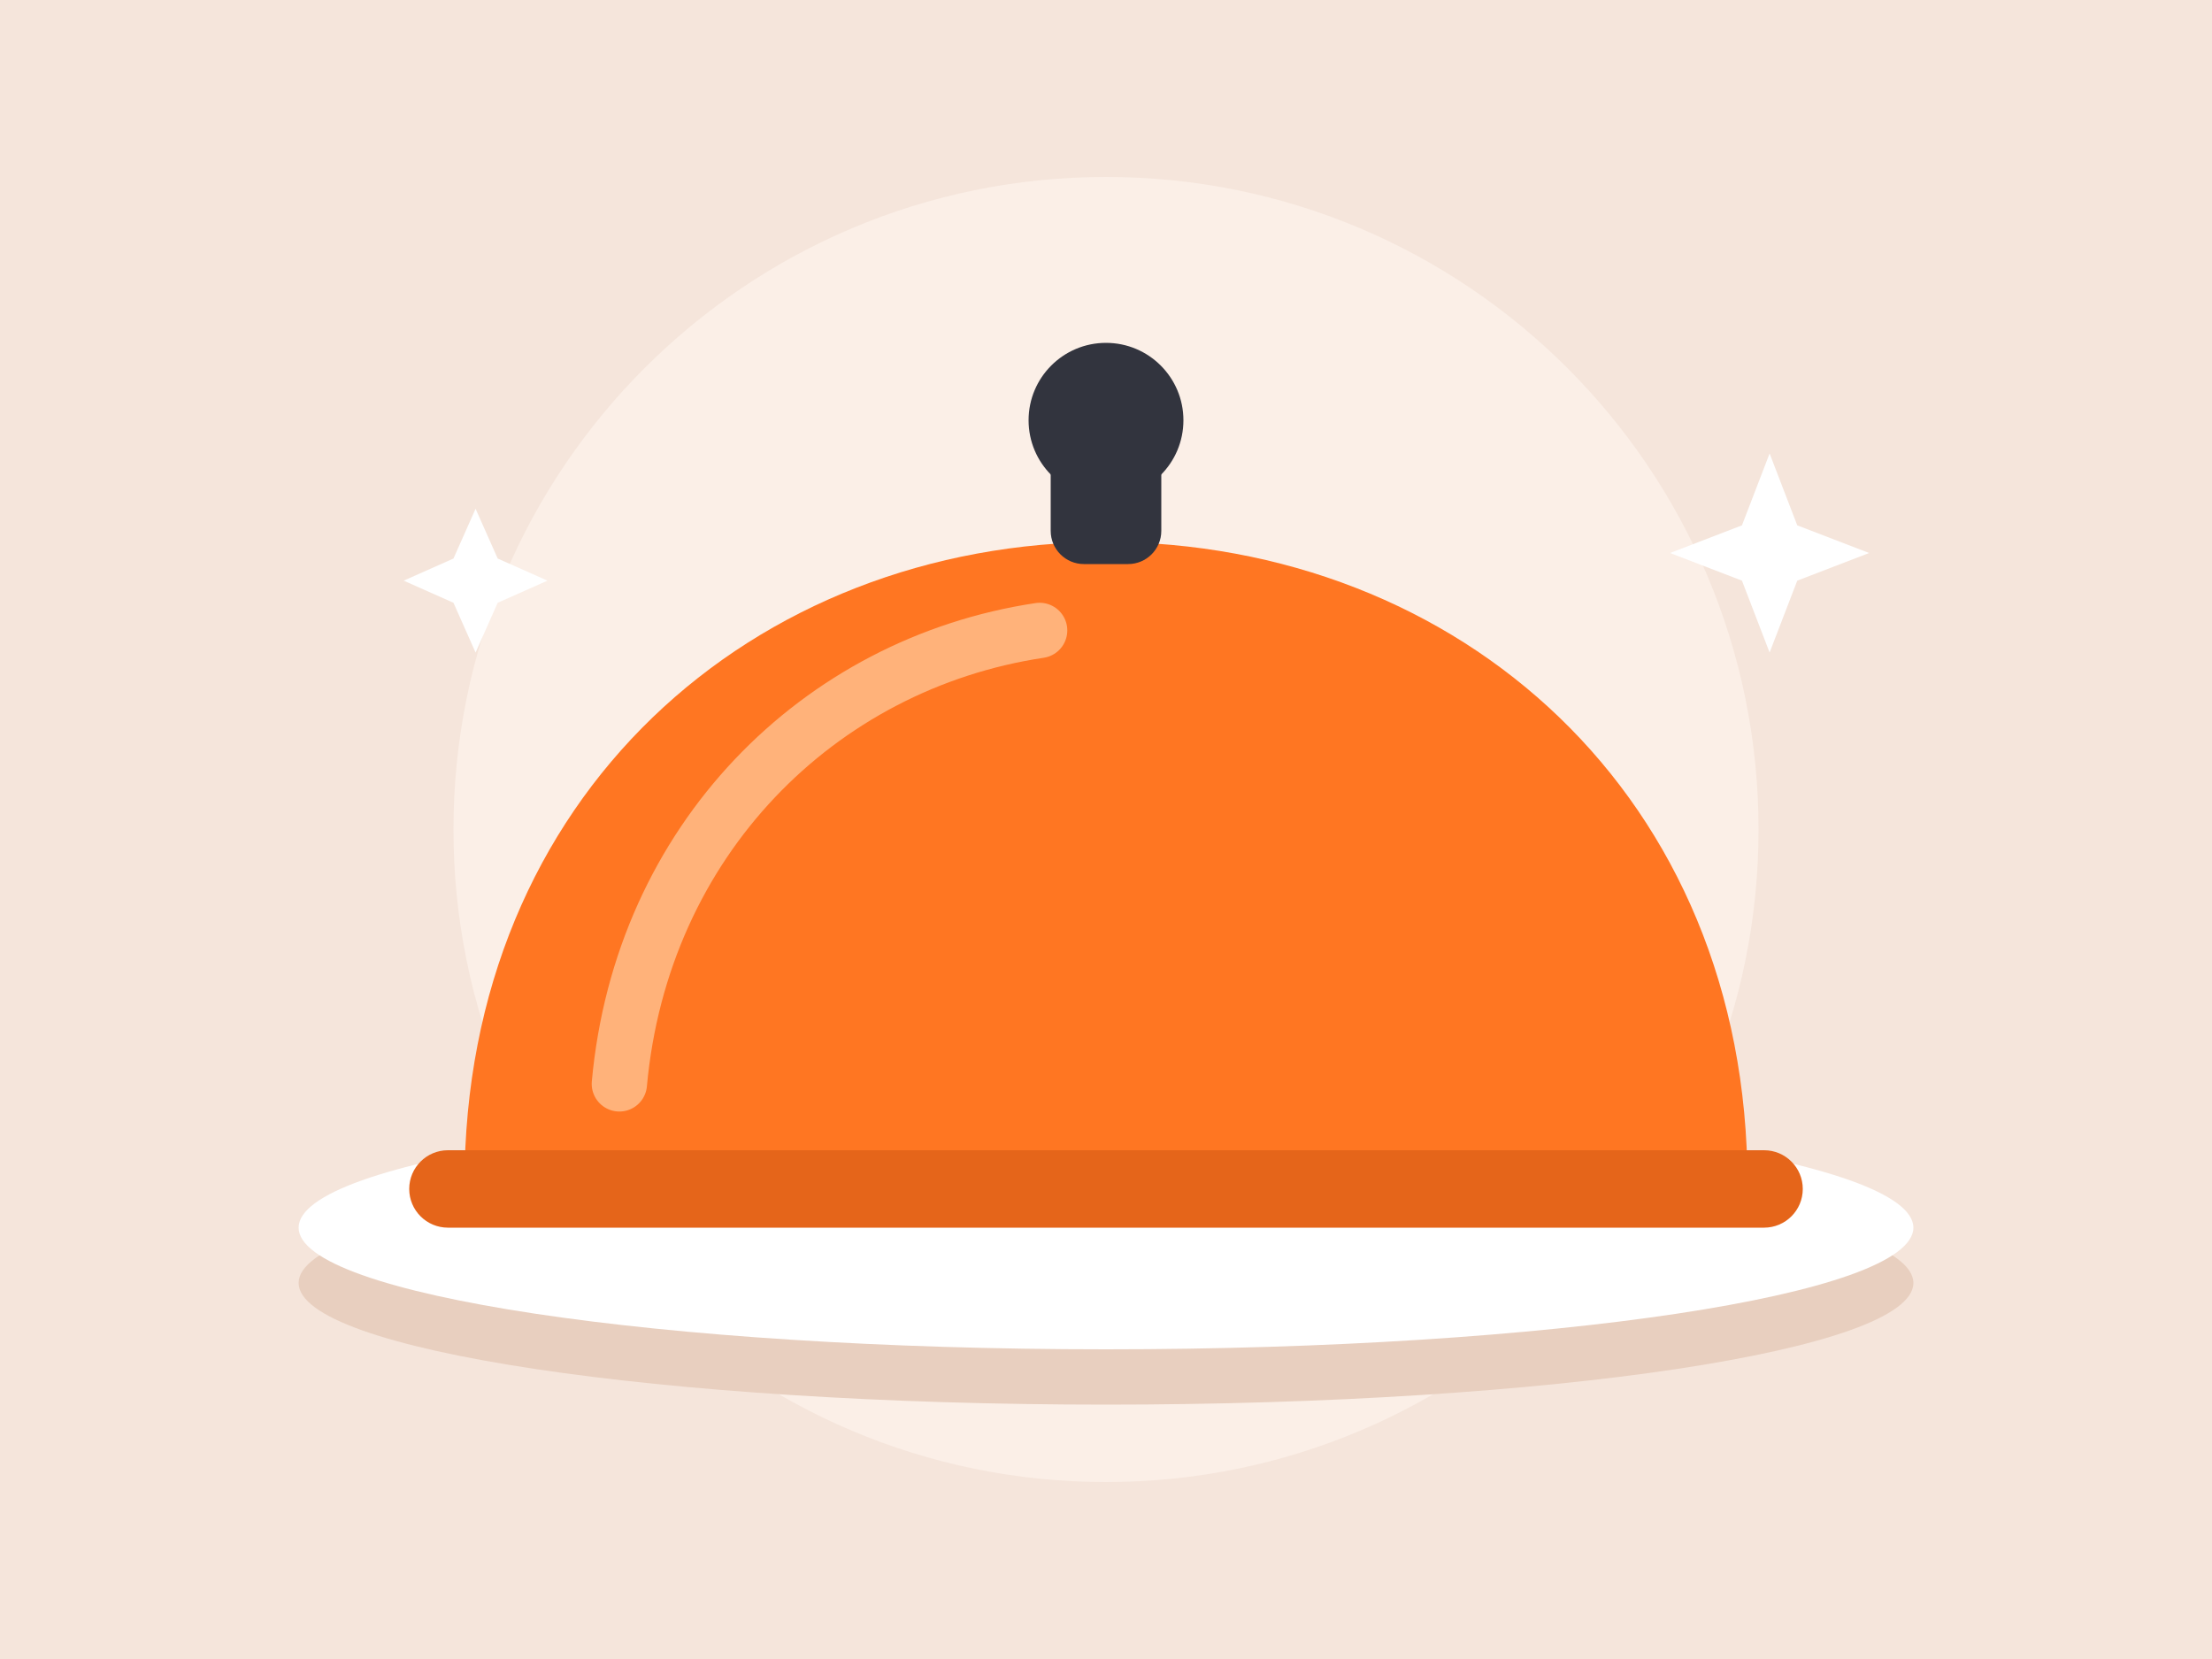
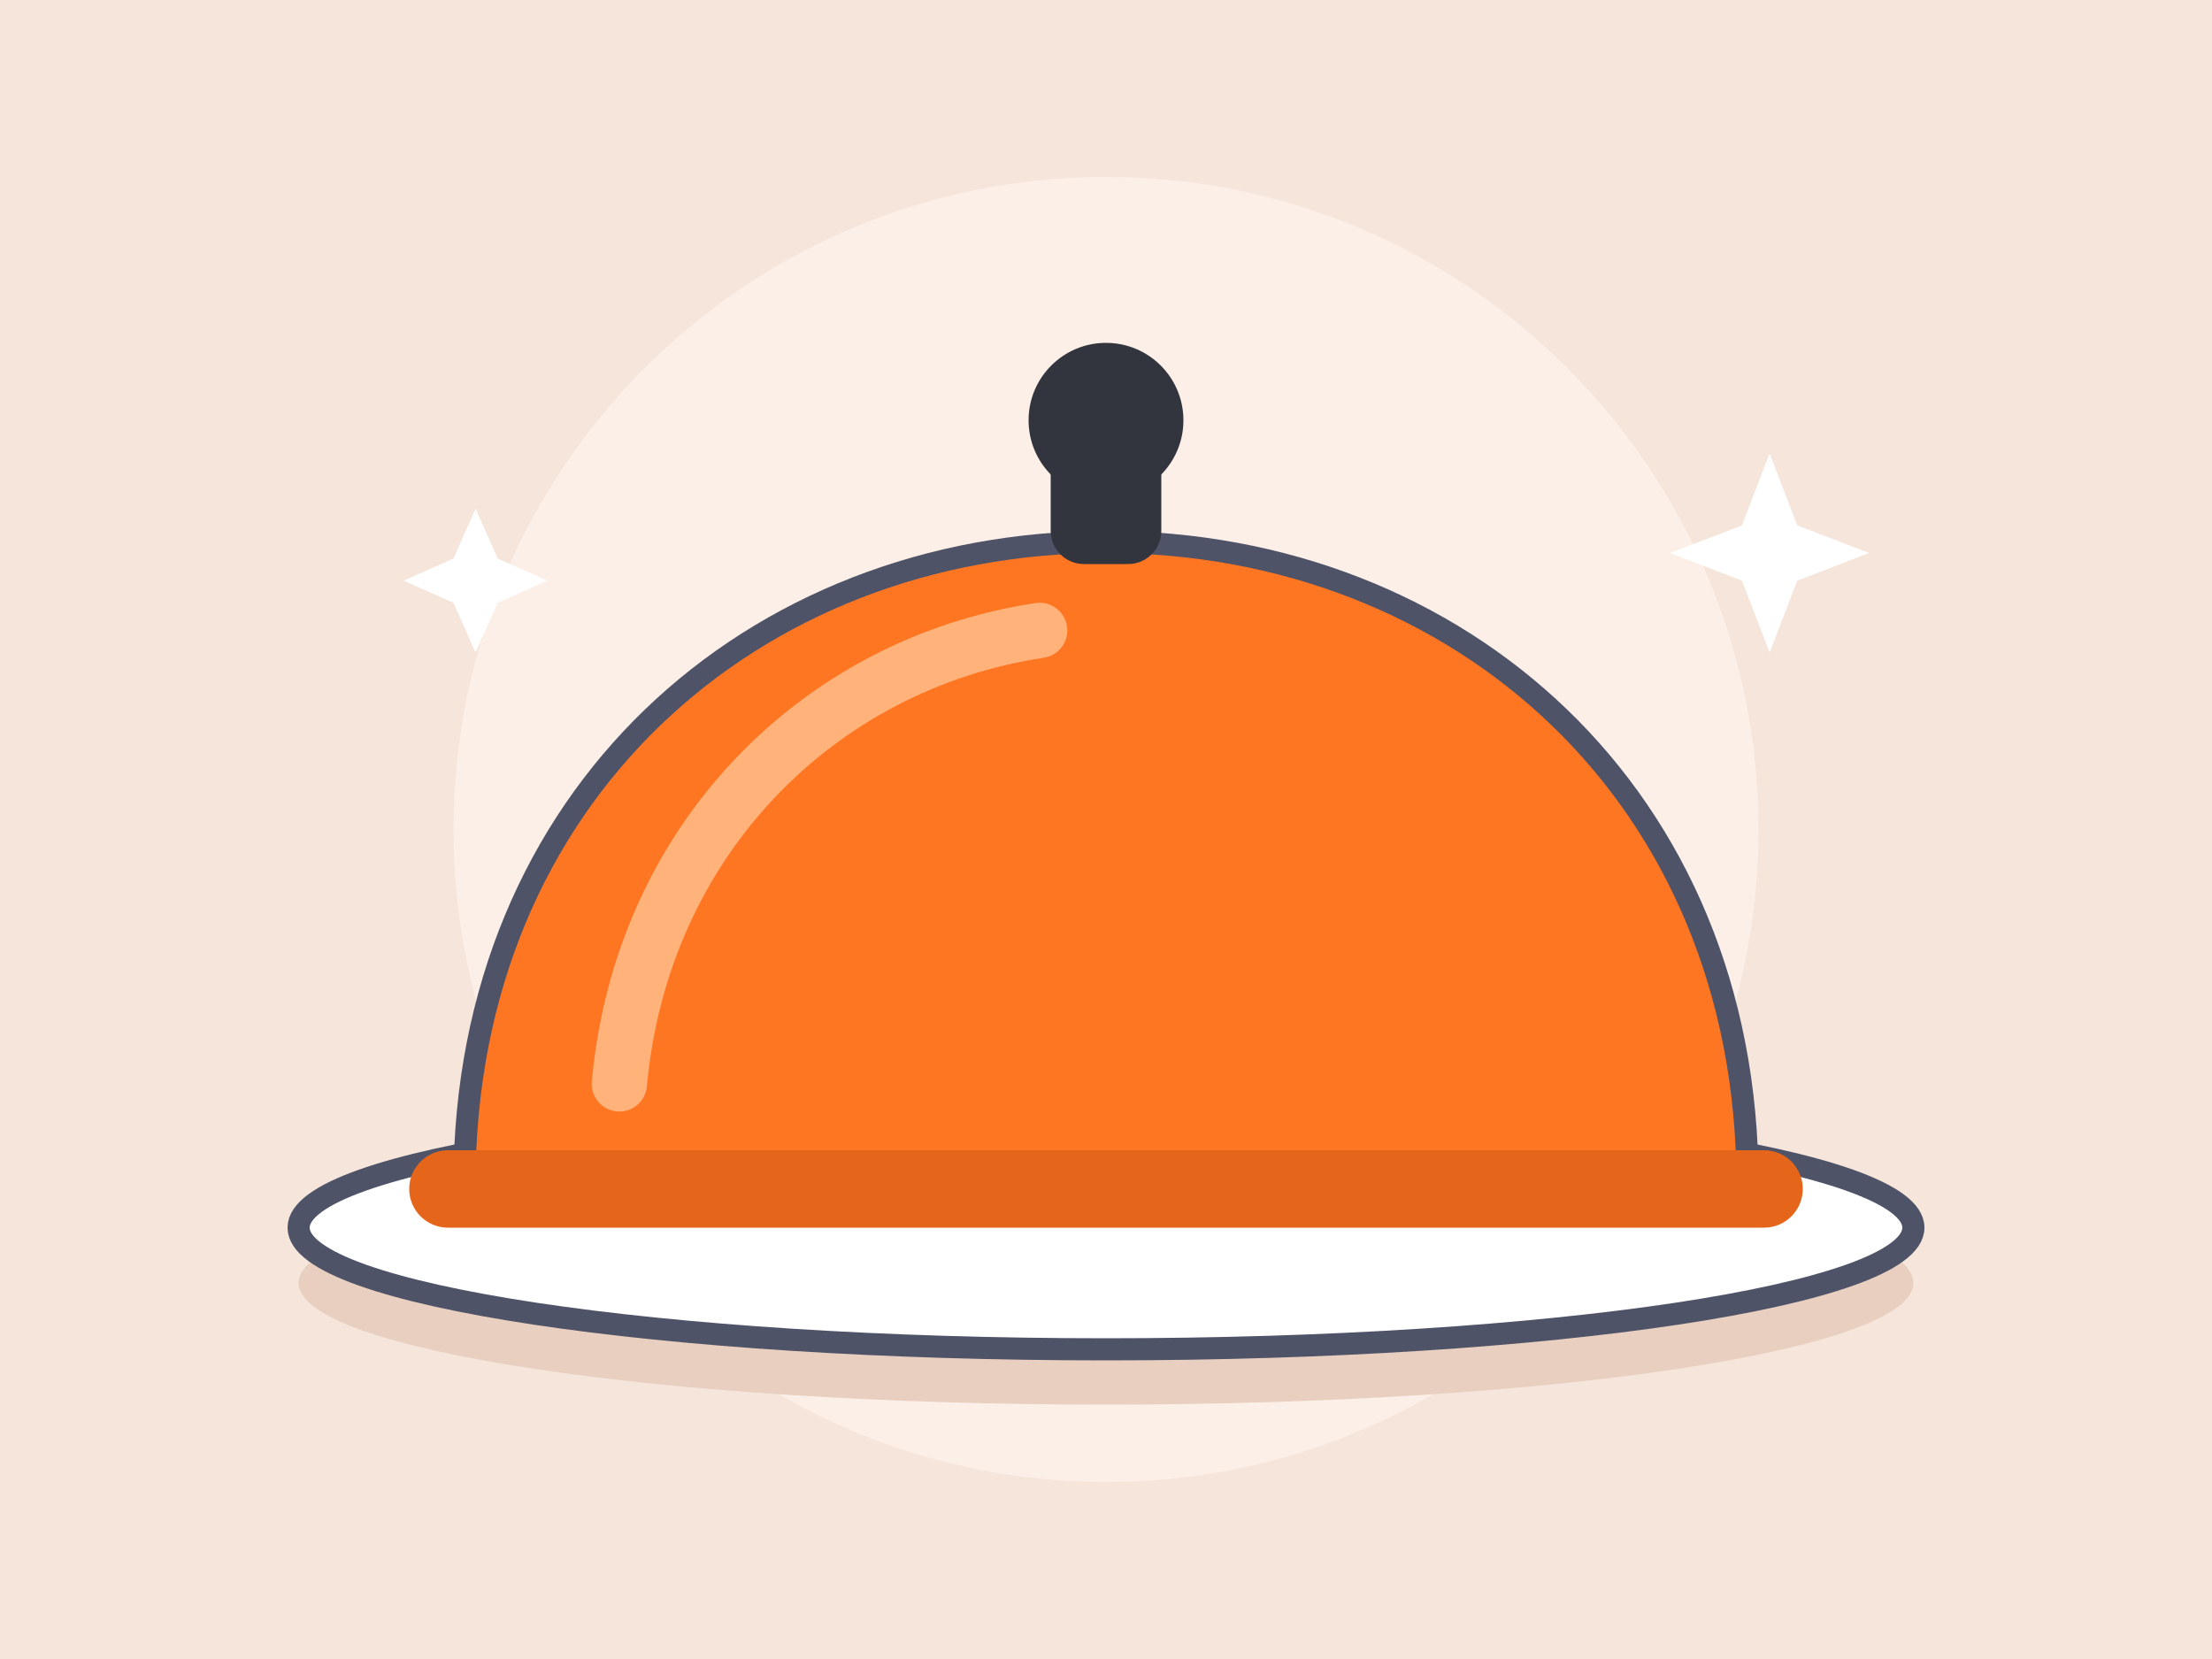
<svg xmlns="http://www.w3.org/2000/svg" viewBox="0 0 400 300" width="400" height="300">
  <rect width="400" height="300" fill="#f5e5db" />
  <circle cx="200" cy="150" r="118" fill="#fbefe7" />
  <ellipse cx="200" cy="232" rx="146" ry="22" fill="#e8cfbf" />
-   <ellipse cx="200" cy="222" rx="146" ry="22" fill="#ffffff" />
-   <path d="M84 214c0-70 52-116 116-116s116 46 116 116z" fill="#ff7622" />
+   <ellipse cx="200" cy="222" rx="146" ry="22" fill="#ffffff" stroke="#4f5368" stroke-width="4" stroke-linejoin="round" class="edge" />
+   <path d="M84 214c0-70 52-116 116-116s116 46 116 116z" fill="#ff7622" stroke="#4f5368" stroke-width="4" stroke-linejoin="round" class="edge" />
  <path d="M112 196c4-44 36-76 76-82" fill="none" stroke="#ffb27a" stroke-width="10" stroke-linecap="round" />
  <rect x="74" y="208" width="252" height="14" rx="7" fill="#e5651a" />
  <rect x="190" y="78" width="20" height="24" rx="6" fill="#32343e" />
  <circle cx="200" cy="76" r="14" fill="#32343e" />
  <g fill="#ffffff">
    <path d="M320 82l5 13 13 5-13 5-5 13-5-13-13-5 13-5z" />
    <path d="M86 92l4 9 9 4-9 4-4 9-4-9-9-4 9-4z" />
  </g>
</svg>
